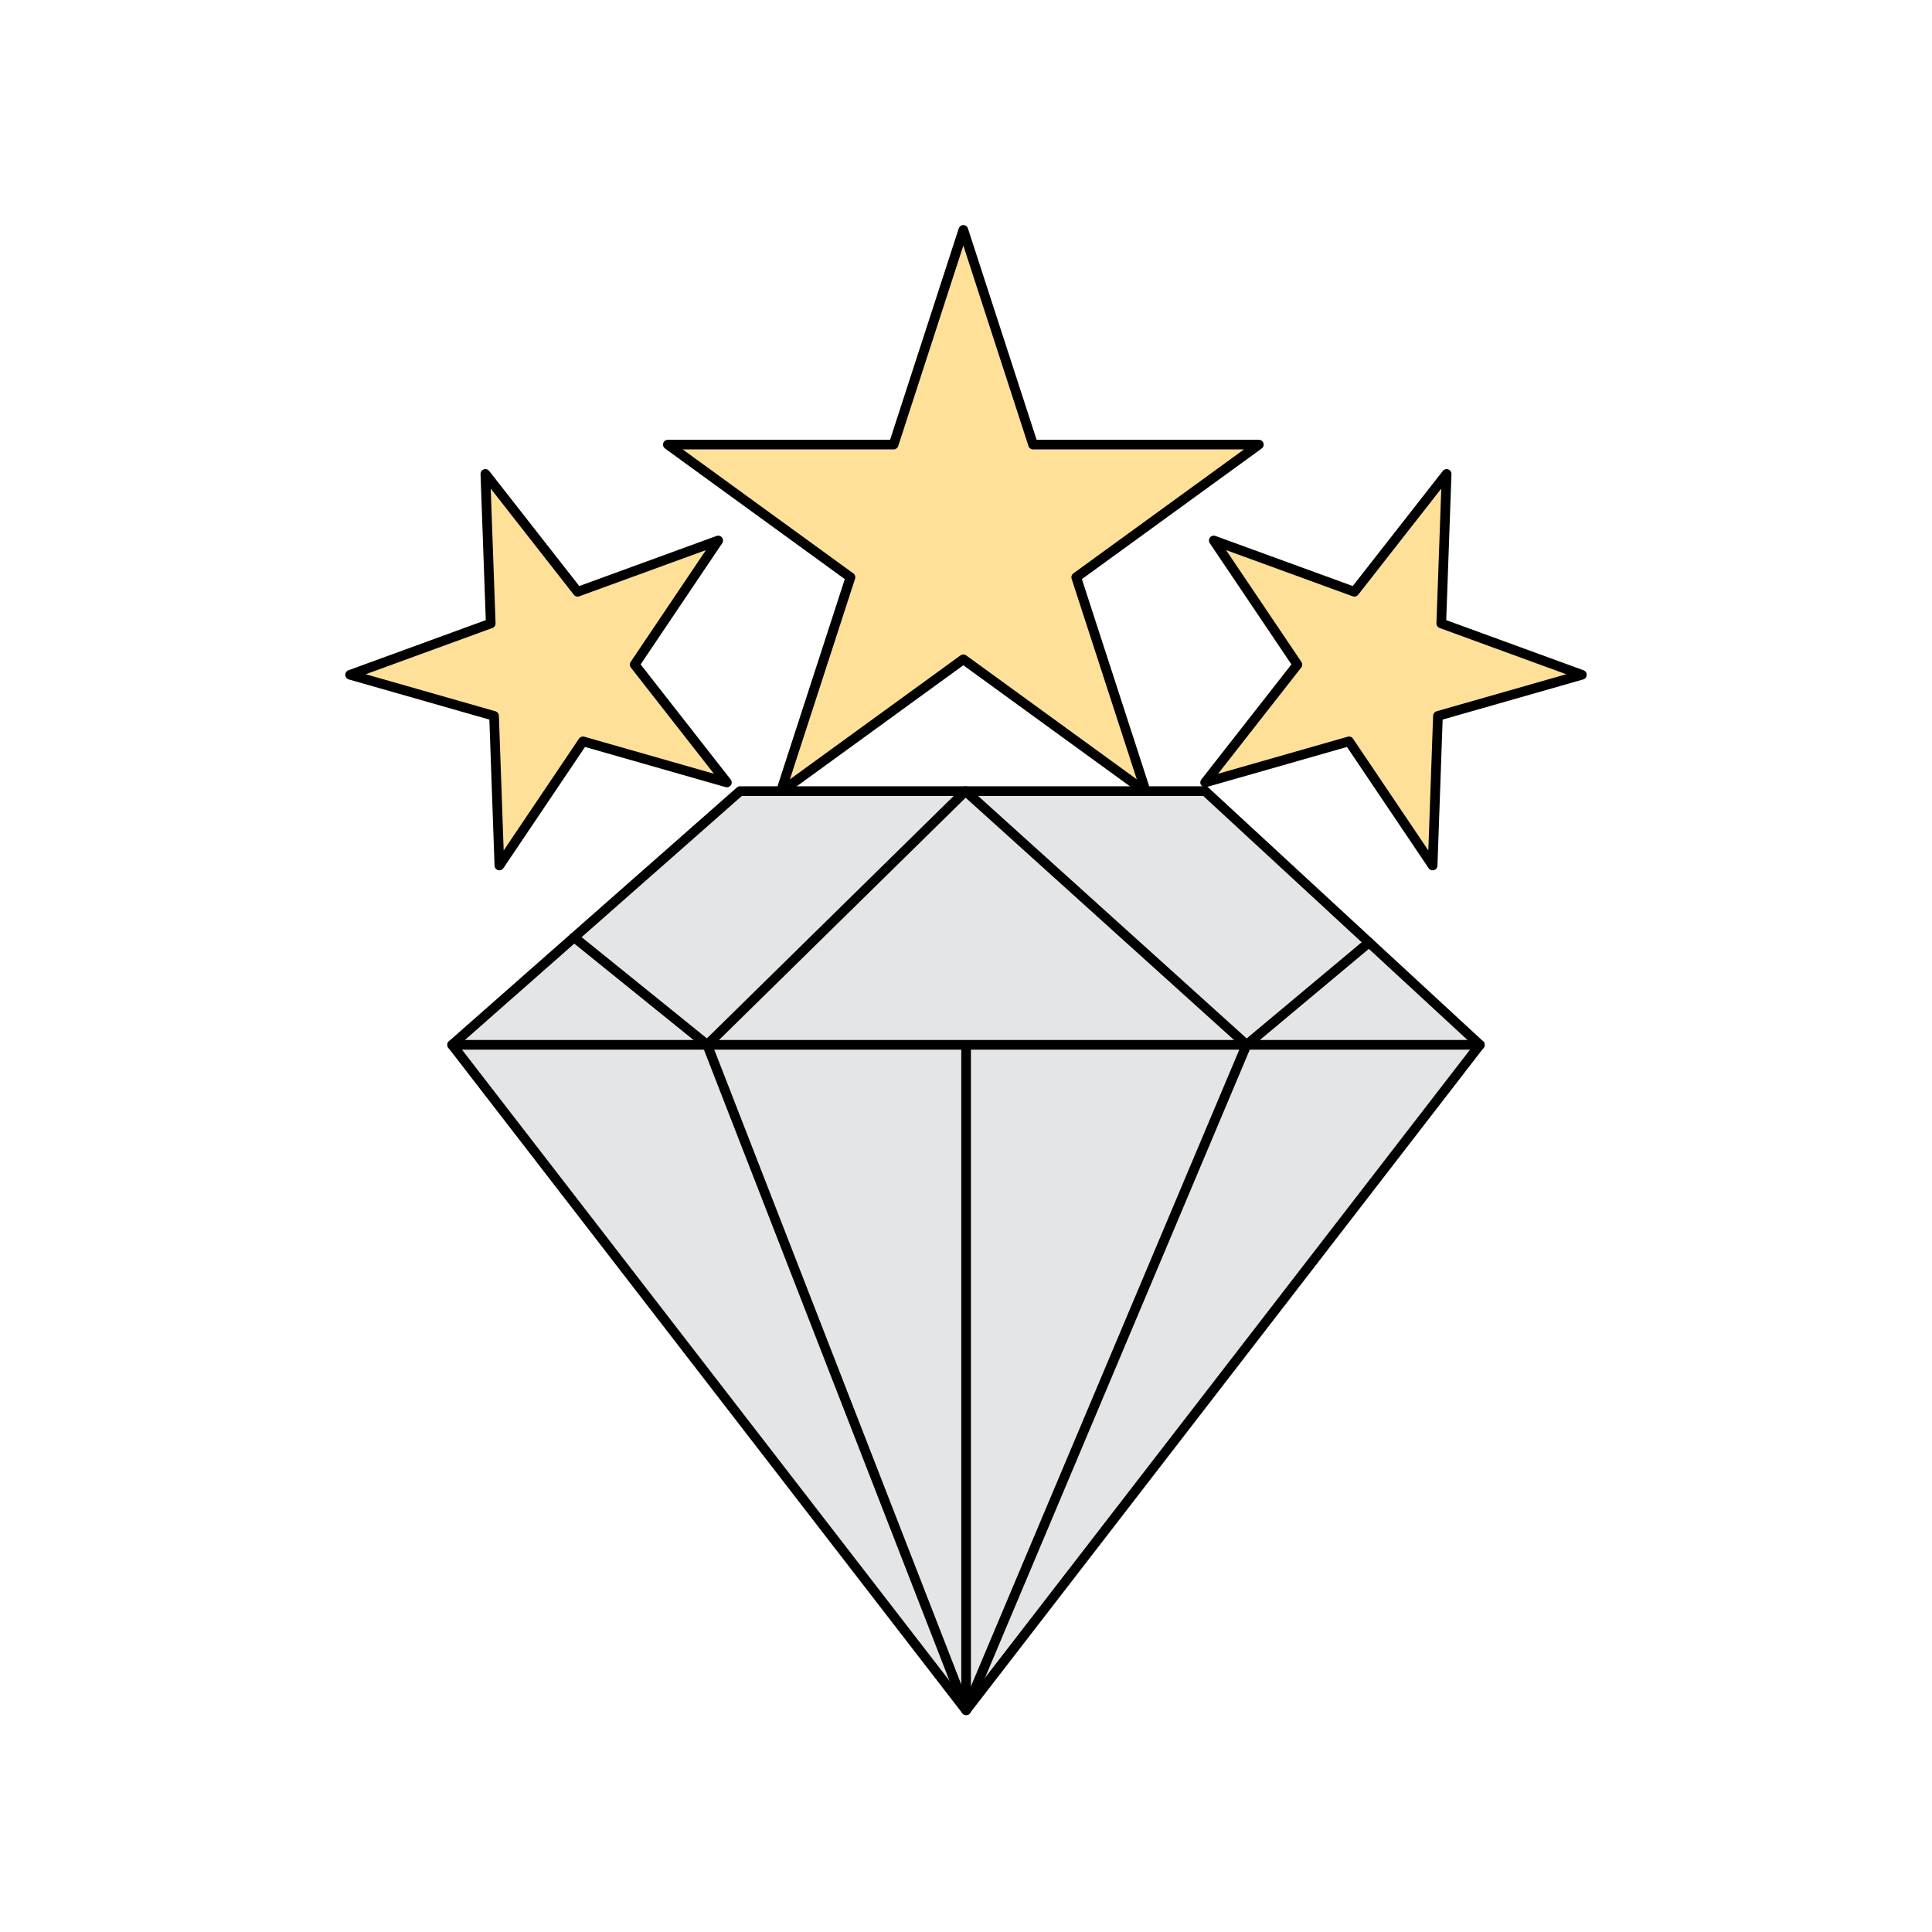
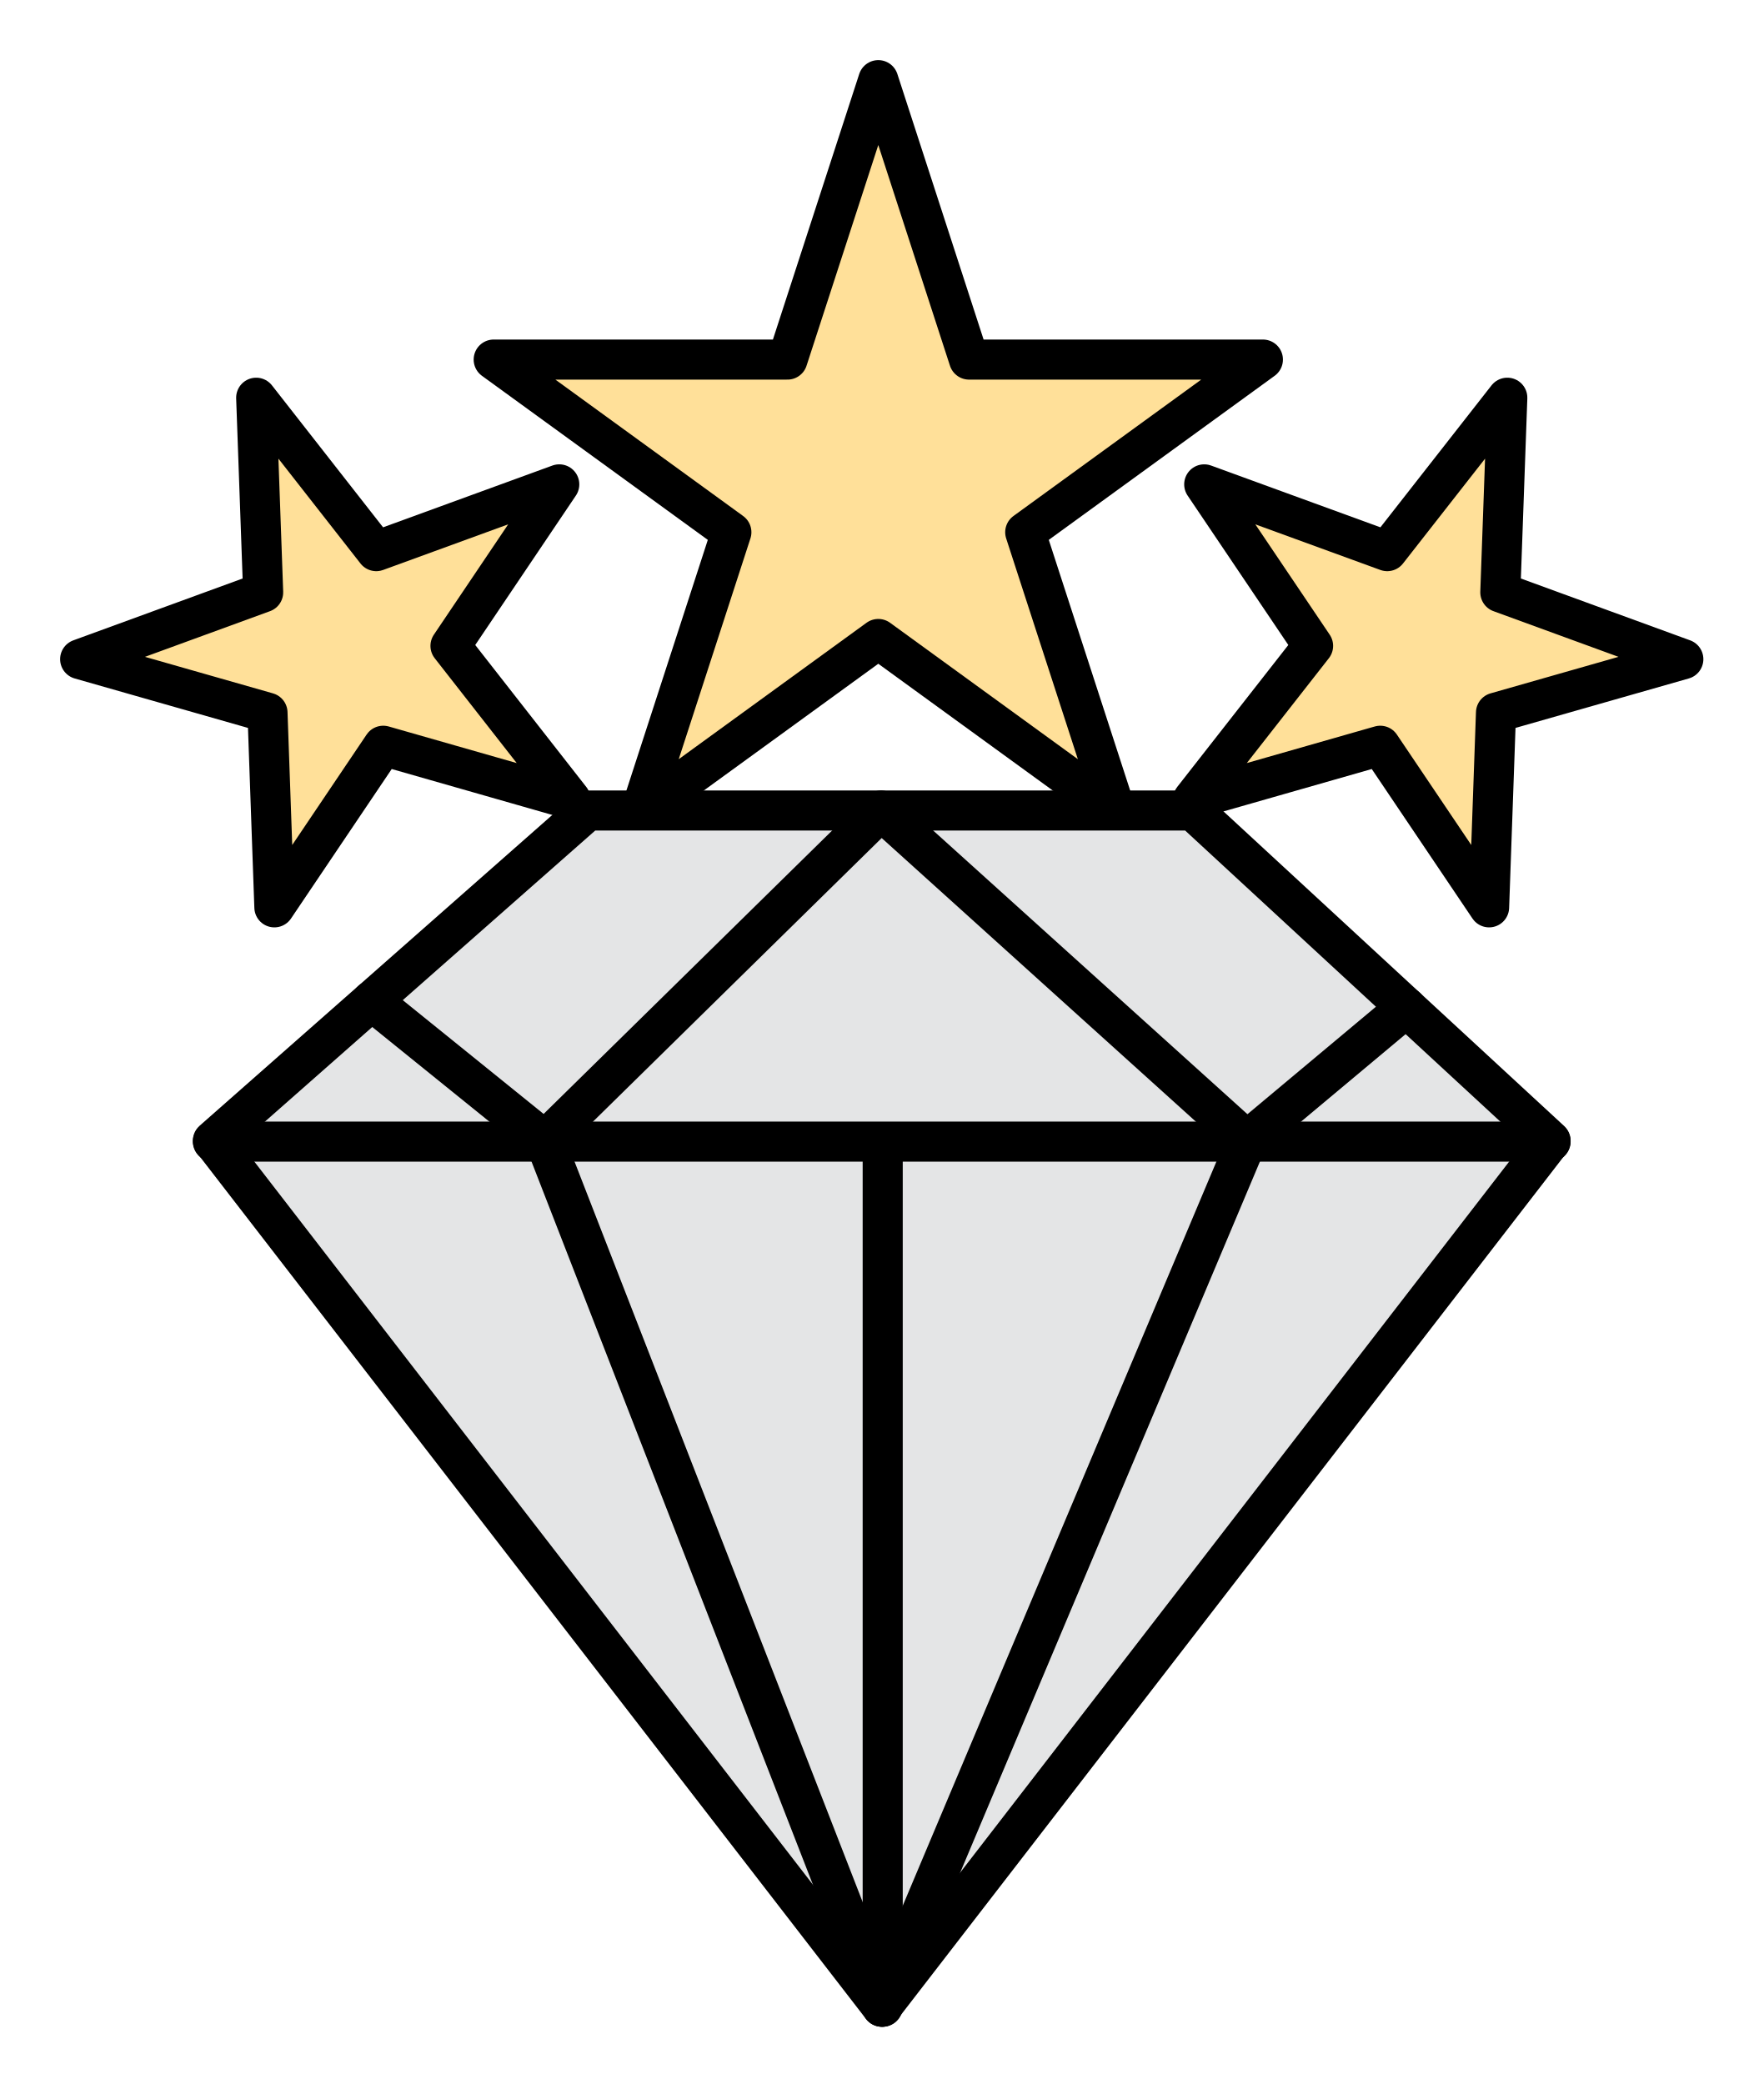
- <svg xmlns="http://www.w3.org/2000/svg" id="Layer_1" data-name="Layer 1" viewBox="0 0 400 400">
-   <defs>
-     <style>.cls-1{fill:#ffe099;}.cls-1,.cls-2{stroke:#000;stroke-linecap:round;stroke-linejoin:round;stroke-width:2px;}.cls-2{fill:#e4e5e6;}</style>
-   </defs>
-   <polygon class="cls-1" points="199.45 136.5 161.64 163.97 176.08 119.52 138.27 92.05 185.01 92.05 199.45 47.6 213.89 92.05 260.63 92.05 222.82 119.52 237.26 163.97 199.45 136.5" />
-   <polygon class="cls-1" points="100.49 98.12 101.6 129.08 72.49 139.71 102.29 148.22 103.39 179.19 120.7 153.49 150.49 162 131.4 137.6 148.7 111.9 119.59 122.52 100.49 98.12" />
-   <polygon class="cls-1" points="299.51 98.12 298.4 129.08 327.51 139.71 297.71 148.22 296.61 179.19 279.3 153.49 249.51 162 268.61 137.6 251.3 111.9 280.41 122.52 299.51 98.12" />
-   <polygon class="cls-2" points="93.61 216.32 153.22 163.79 249.51 163.79 306.39 216.32 200.02 354.08 93.61 216.32" />
-   <polyline class="cls-2" points="118.87 194.06 146.42 216.32 199.9 163.79 258.09 216.32 283.44 195.12" />
-   <polyline class="cls-2" points="258.09 216.32 200.02 354.08 146.42 216.32" />
-   <line class="cls-2" x1="200.02" y1="216.55" x2="200.02" y2="354.08" />
-   <line class="cls-2" x1="93.61" y1="216.32" x2="306.39" y2="216.32" />
+ <svg xmlns="http://www.w3.org/2000/svg" width="22px" height="26px" viewBox="0 0 22 26" version="1.1">
+   <g id="Page-1" stroke="none" stroke-width="1" fill="none" fill-rule="evenodd" stroke-linecap="round" stroke-linejoin="round">
+     <g id="Artboard" transform="translate(-306, -534)" fill-rule="nonzero" stroke="#000000" stroke-width="0.5">
+       <g id="2022_RankIcons-PresidentialDiamond" transform="translate(307, 535)">
+         <polygon id="Path" fill="#FFE099" points="9.957 6.972 6.992 9.126 8.124 5.64 5.159 3.486 8.824 3.486 9.957 0 11.089 3.486 14.755 3.486 11.79 5.64 12.922 9.126" />
+         <polygon id="Path" fill="#FFE099" points="2.196 3.962 2.283 6.39 0 7.224 2.337 7.891 2.423 10.32 3.781 8.304 6.117 8.972 4.62 7.058 5.977 5.043 3.694 5.876" />
+         <polygon id="Path" fill="#FFE099" points="17.804 3.962 17.717 6.39 20 7.224 17.663 7.891 17.577 10.32 16.219 8.304 13.883 8.972 15.381 7.058 14.023 5.043 16.306 5.876" />
+         <polygon id="Path" fill="#E4E5E6" points="1.656 13.232 6.331 9.112 13.883 9.112 18.344 13.232 10.002 24.036" />
+         <polyline id="Path" fill="#E4E5E6" points="3.637 11.486 5.798 13.232 9.992 9.112 14.556 13.232 16.544 11.569" />
+         <polyline id="Path" fill="#E4E5E6" points="14.556 13.232 10.002 24.036 5.798 13.232" />
+         <line x1="10.012" y1="13.25" x2="10.012" y2="24.036" id="Path" fill="#E4E5E6" />
+         <line x1="1.656" y1="13.243" x2="18.344" y2="13.243" id="Path" fill="#E4E5E6" />
+       </g>
+     </g>
+   </g>
</svg>
